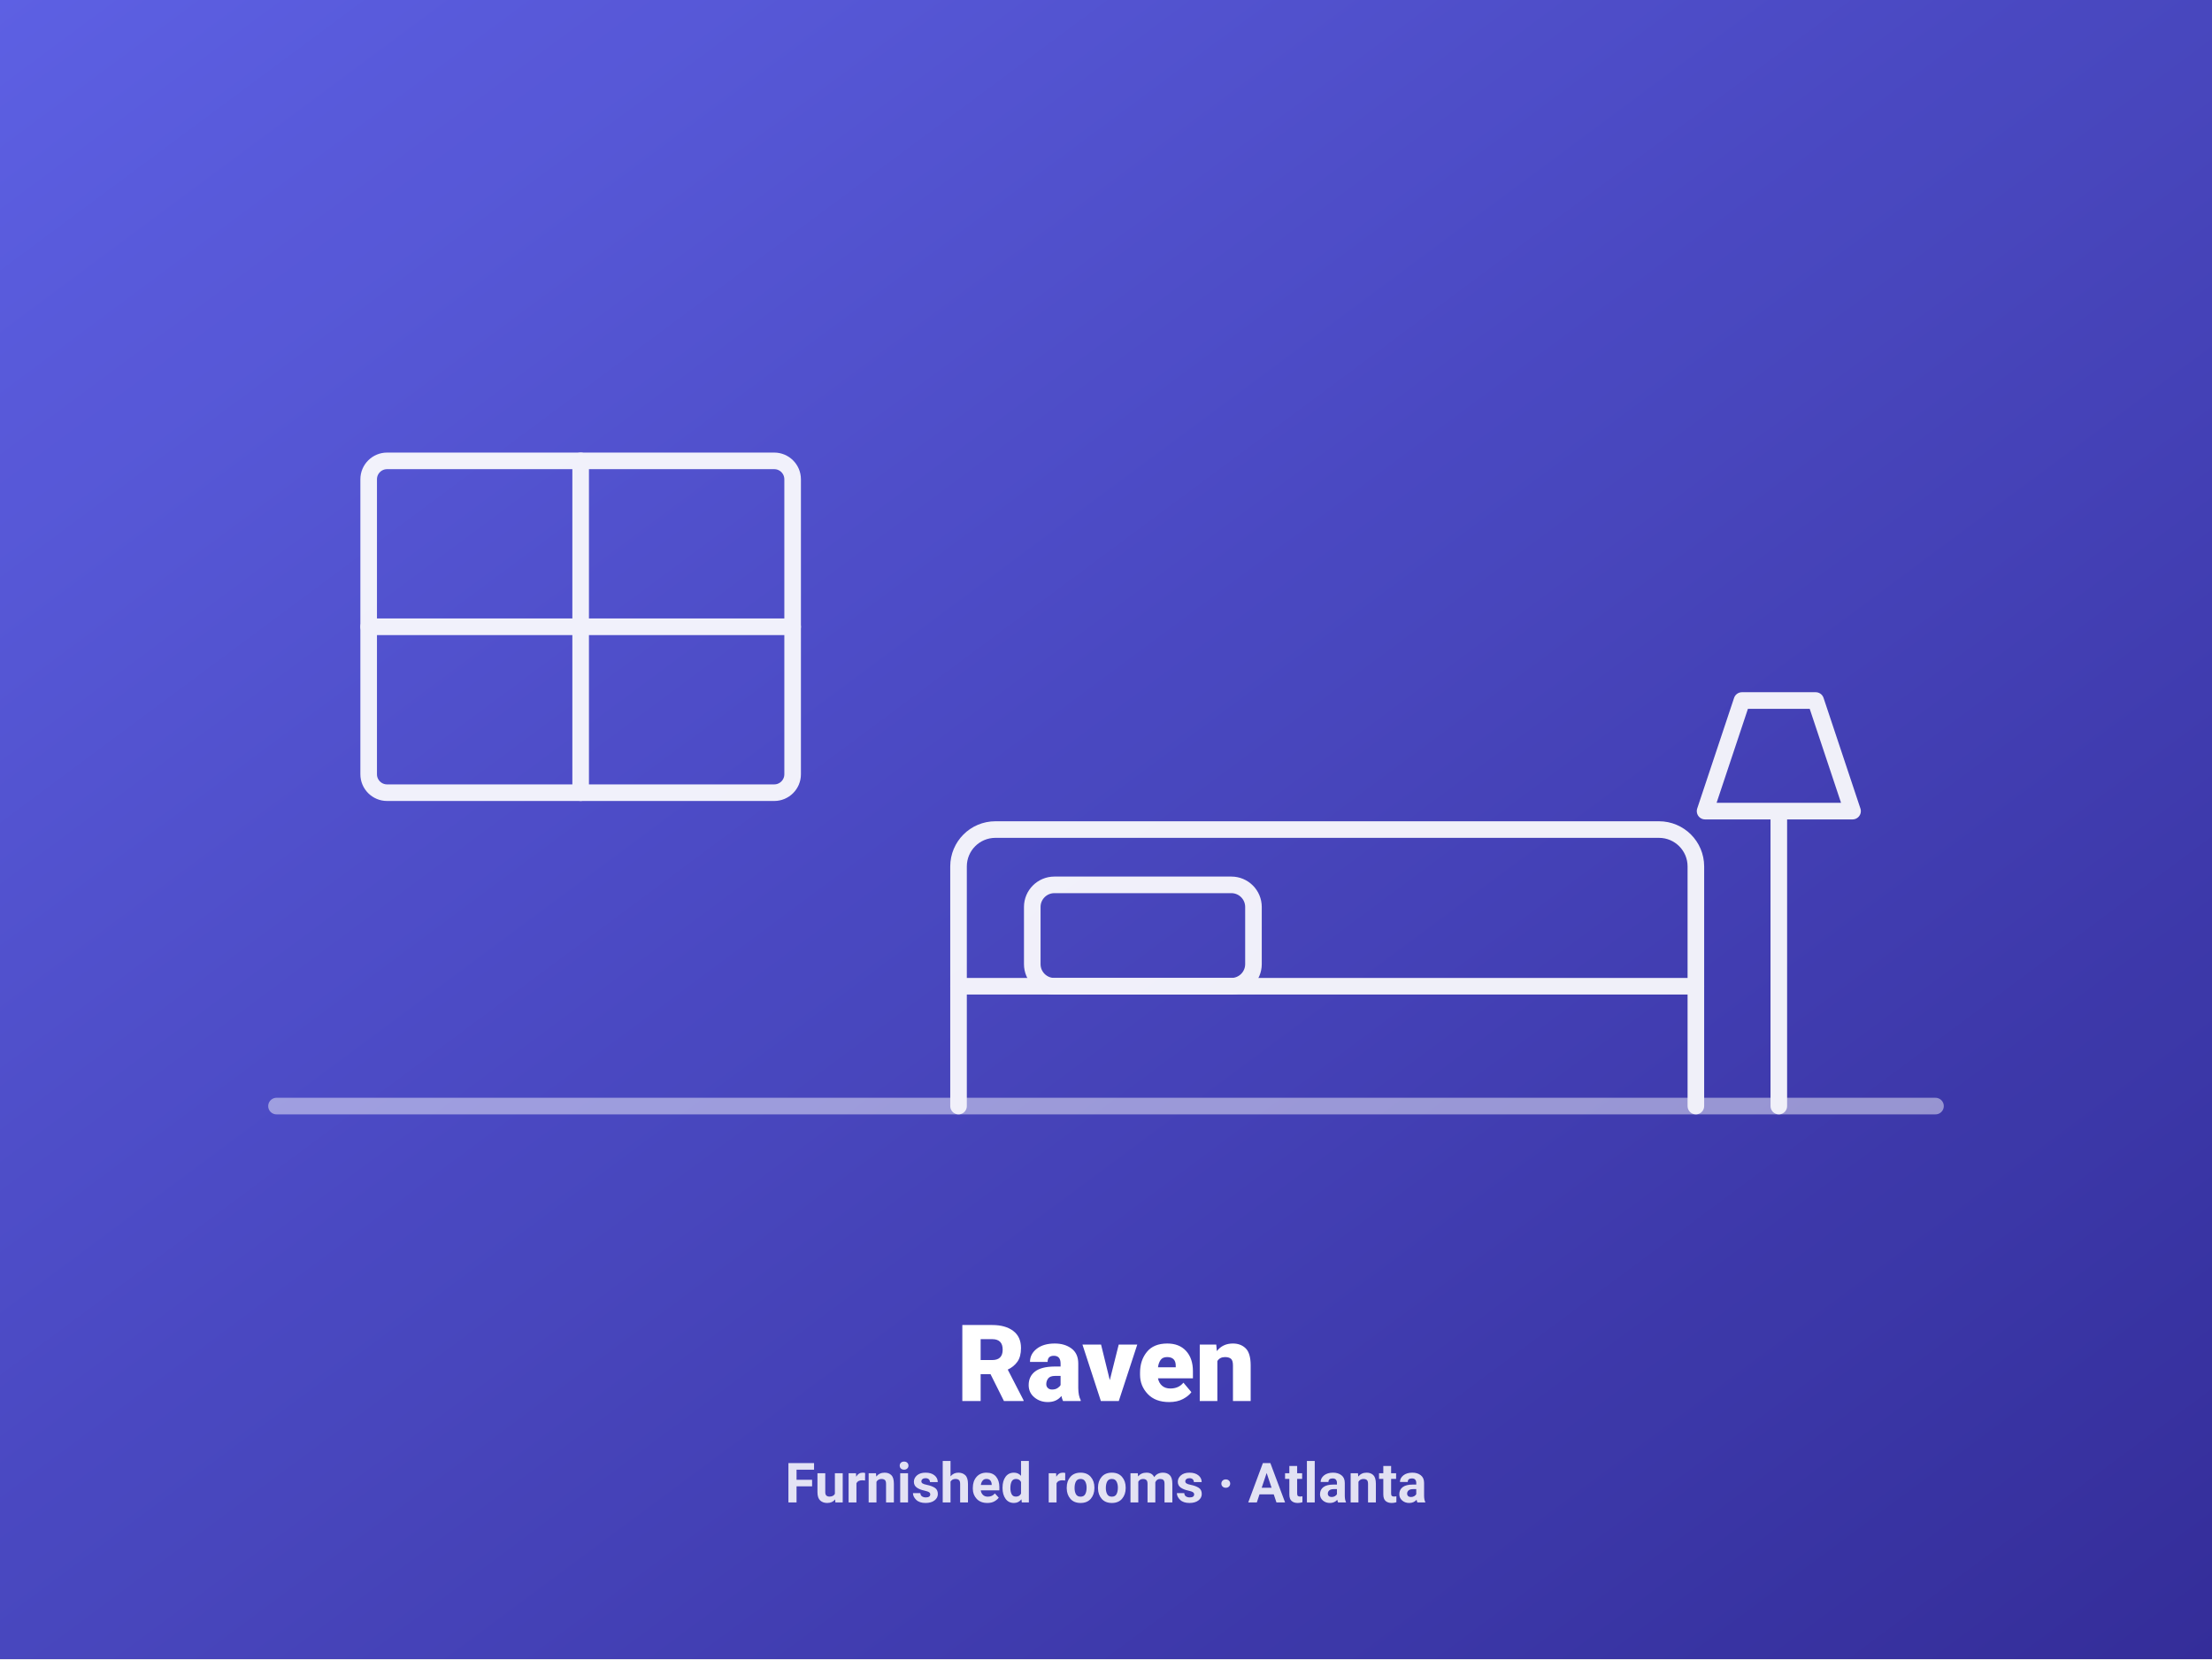
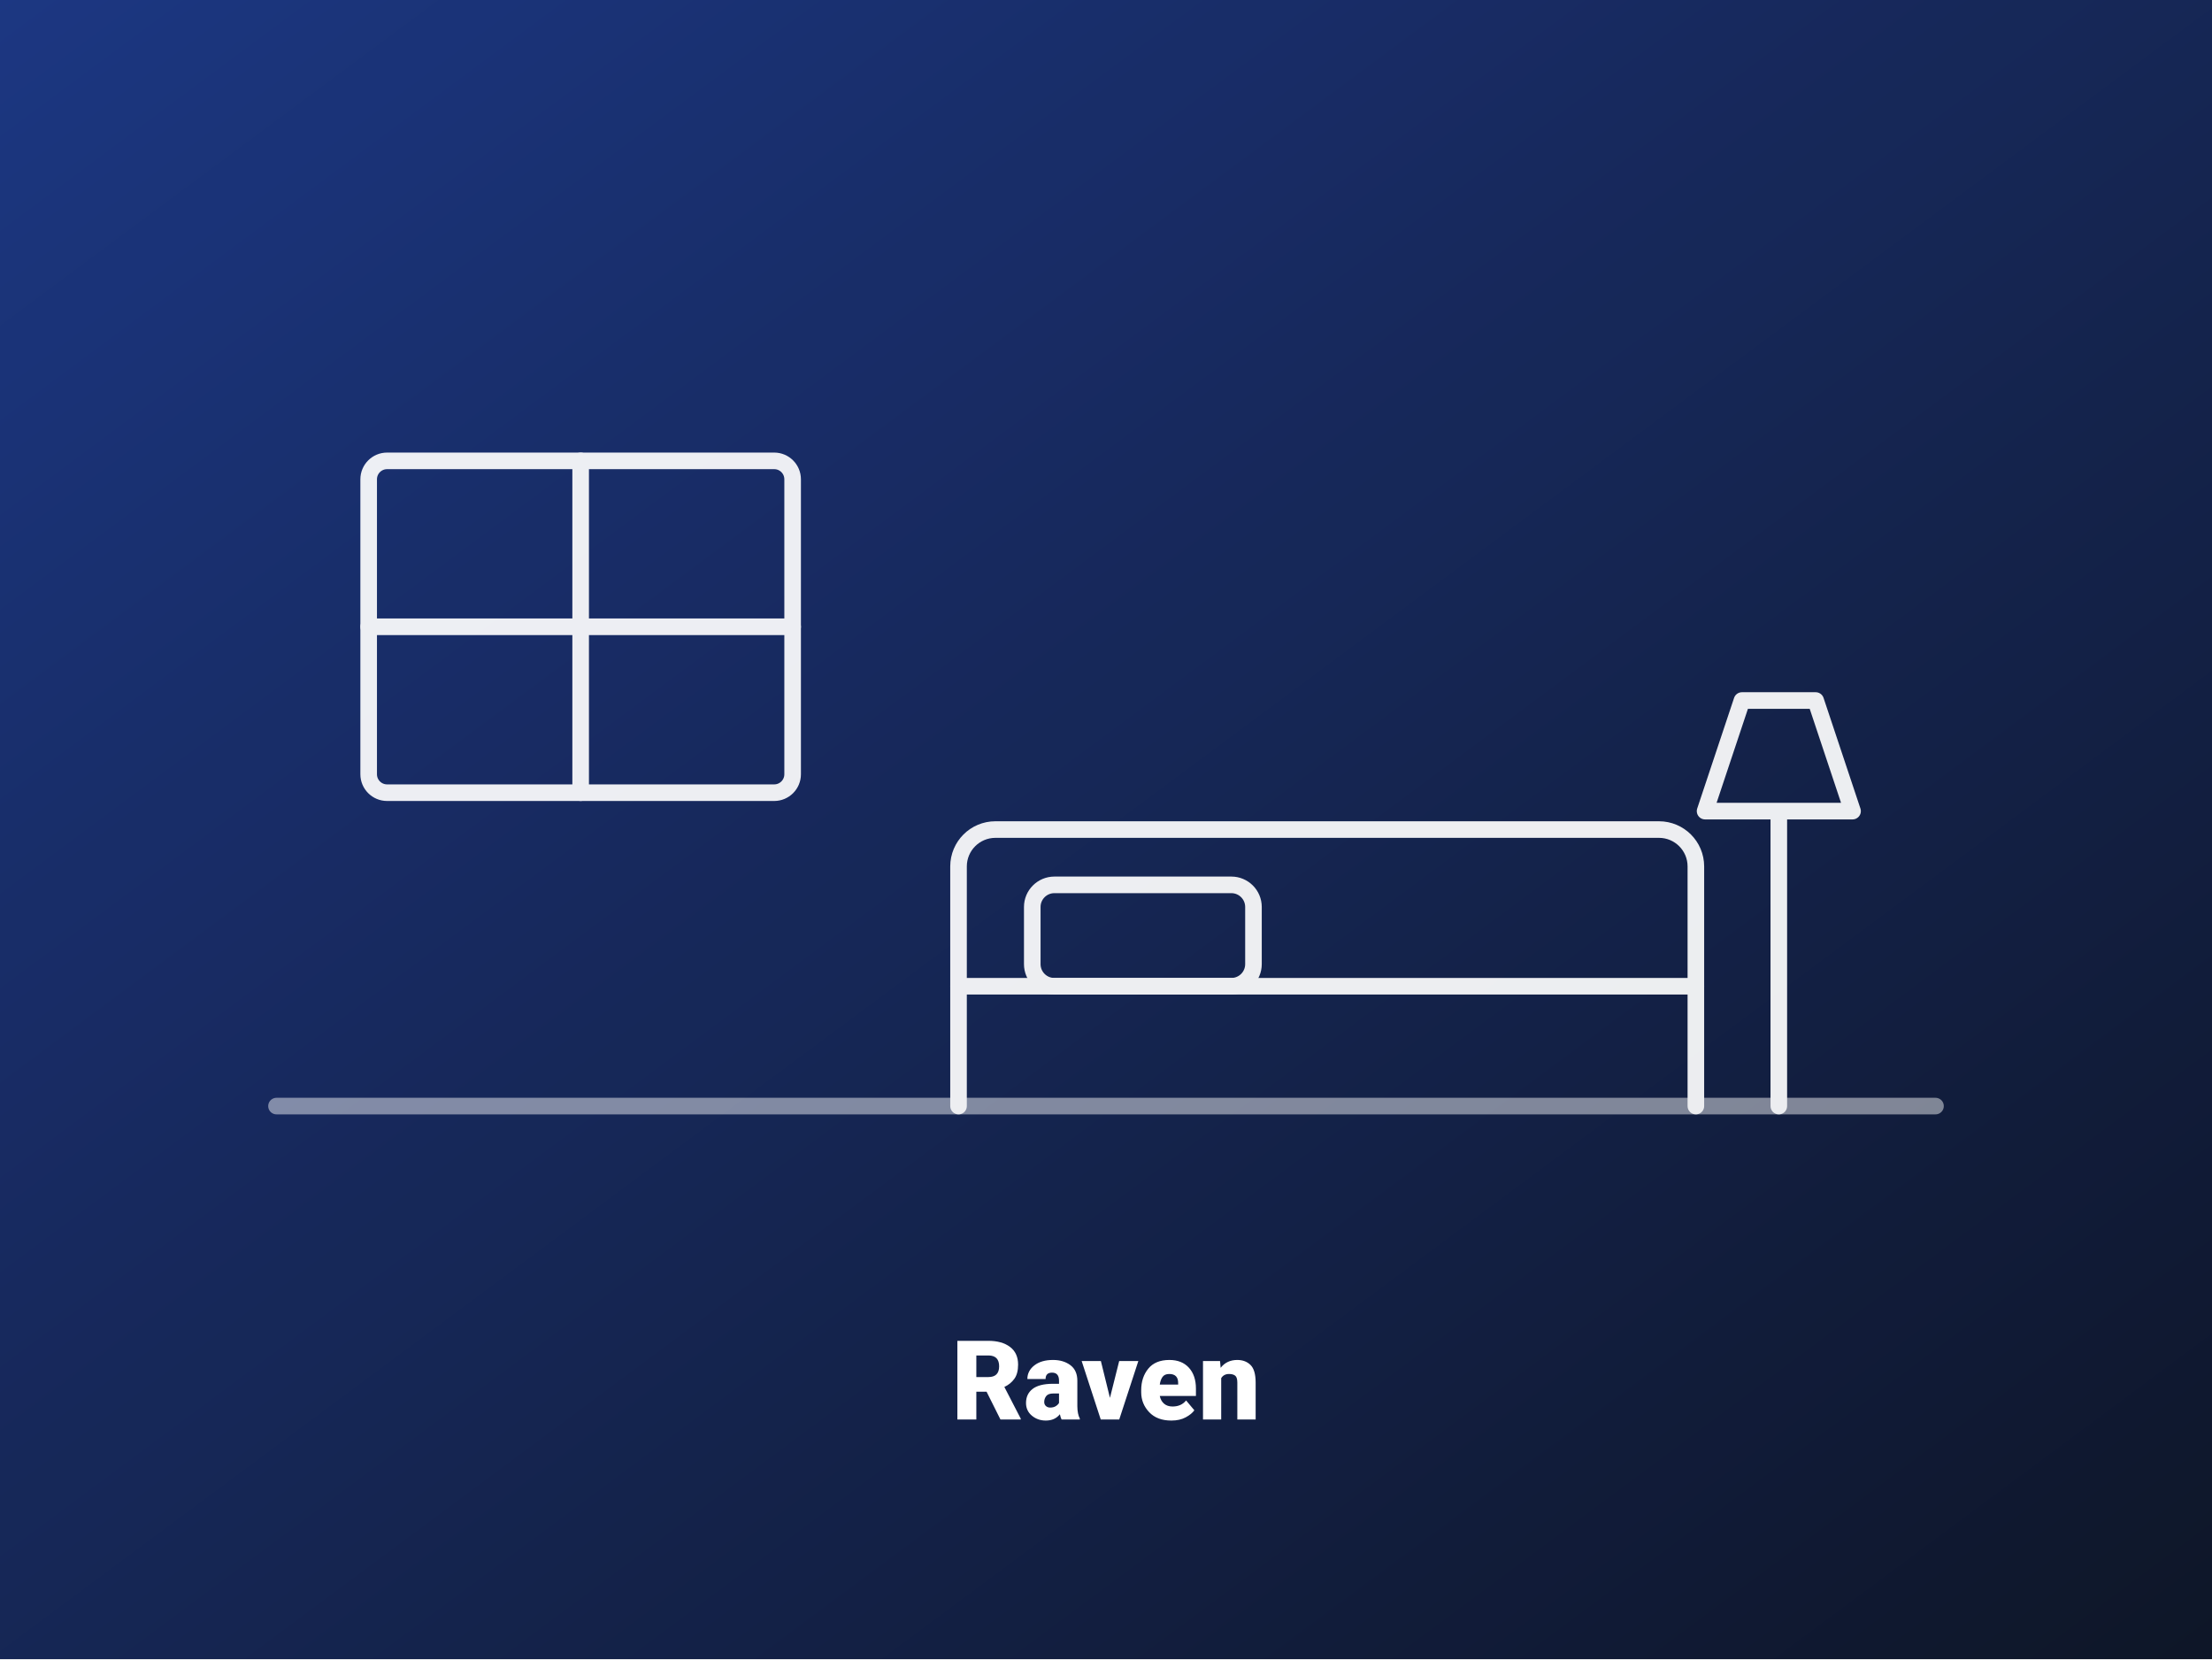
<svg xmlns="http://www.w3.org/2000/svg" width="1200" height="900" viewBox="0 0 1200 900">
  <defs>
    <linearGradient id="g" x1="0" y1="0" x2="1" y2="1">
-       <stop offset="0" stop-color="#6366F1" />
-       <stop offset="1" stop-color="#3730A3" />
+       <stop offset="0" stop-color="#1E3A8A" />
+       <stop offset="1" stop-color="#0F172A" />
    </linearGradient>
  </defs>
  <rect width="1200" height="900" fill="url(#g)" />
  <rect width="1200" height="900" fill="#000" opacity="0.06" />
  <g fill="none" stroke="#FFFFFF" stroke-width="9" stroke-linecap="round" stroke-linejoin="round" opacity="0.92">
    <path d="M150 600 H1050" opacity="0.5" />
    <rect x="200" y="250" width="230" height="180" rx="10" />
    <path d="M315 250 V430 M200 340 H430" />
    <path d="M520 600 V470 a20 20 0 0 1 20-20 H900 a20 20 0 0 1 20 20 V600" />
    <path d="M520 535 H920" />
    <rect x="560" y="480" width="120" height="55" rx="12" />
    <path d="M965 600 V440 M925 440 H1005 L985 380 H945 Z" />
  </g>
-   <text x="600" y="760" text-anchor="middle" font-family="system-ui,-apple-system,Segoe UI,Roboto,Arial,sans-serif" font-size="58" font-weight="800" fill="#fff">Raven</text>
-   <text x="600" y="815" text-anchor="middle" font-family="system-ui,-apple-system,Segoe UI,Roboto,Arial,sans-serif" font-size="30" font-weight="600" fill="#fff" opacity="0.85">Furnished rooms · Atlanta</text>
+   <text x="600" y="770" text-anchor="middle" font-family="system-ui,-apple-system,Segoe UI,Roboto,Arial,sans-serif" font-size="60" font-weight="800" fill="#fff">Raven</text>
</svg>
